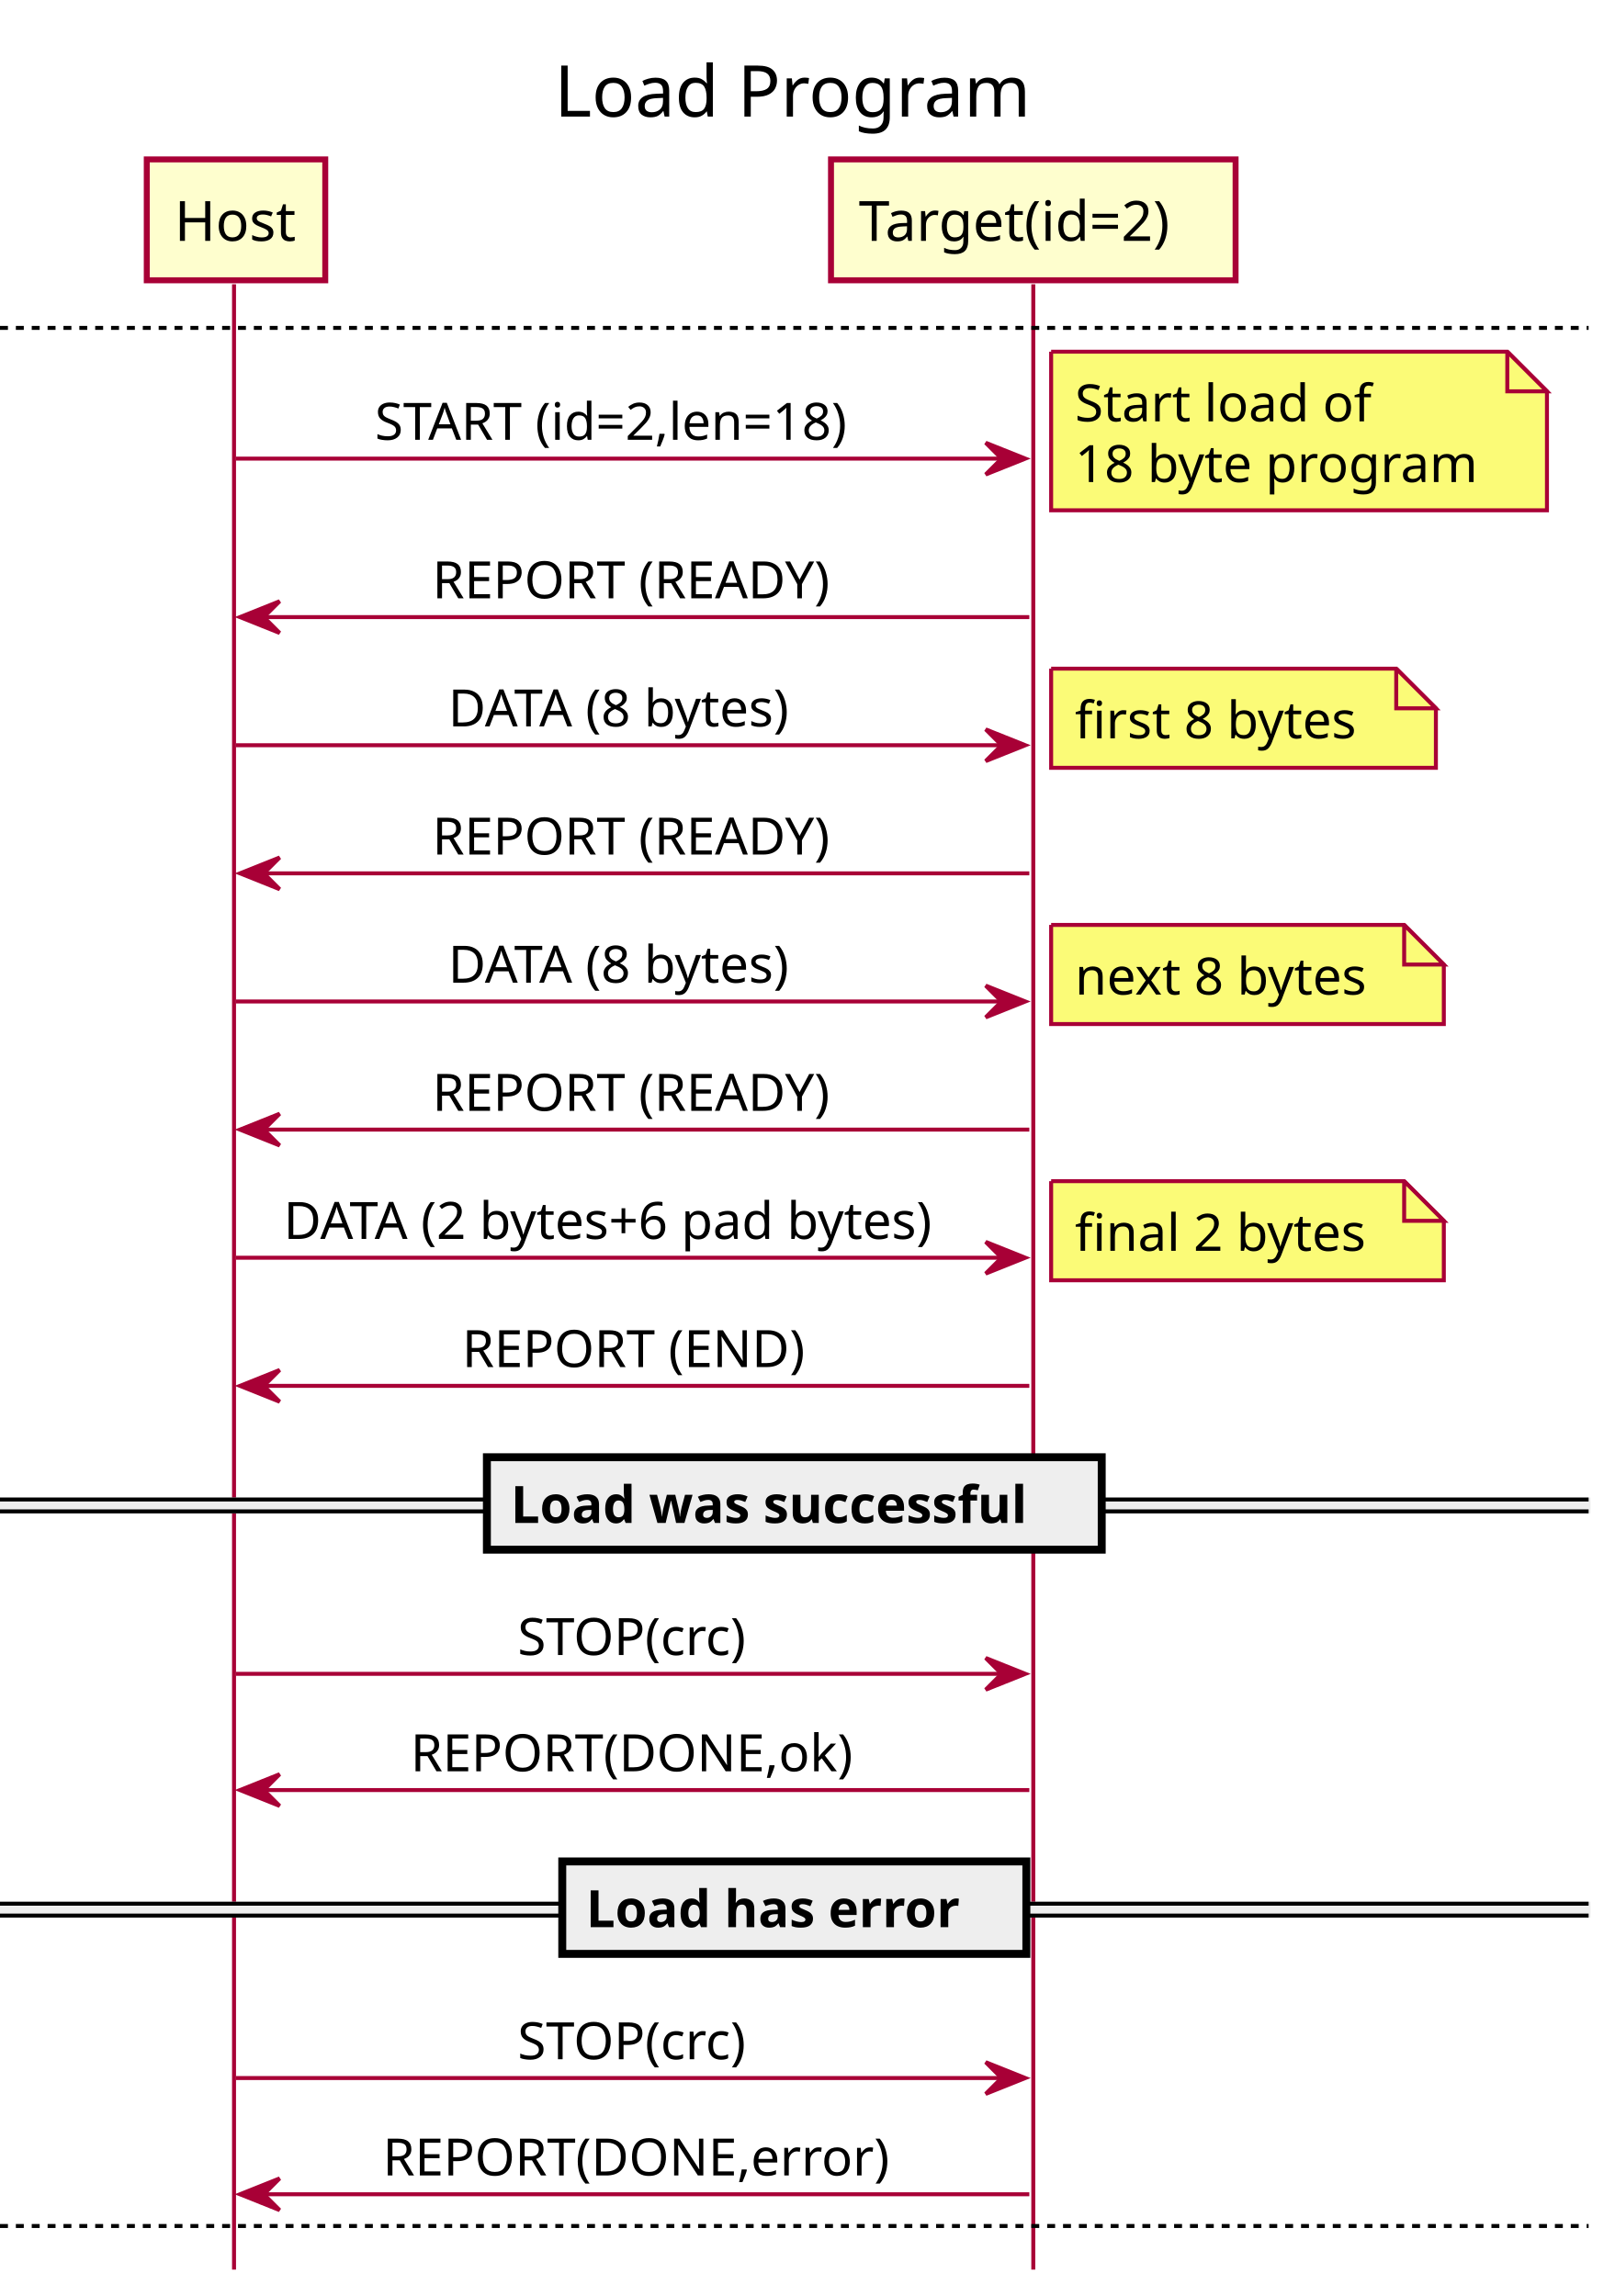
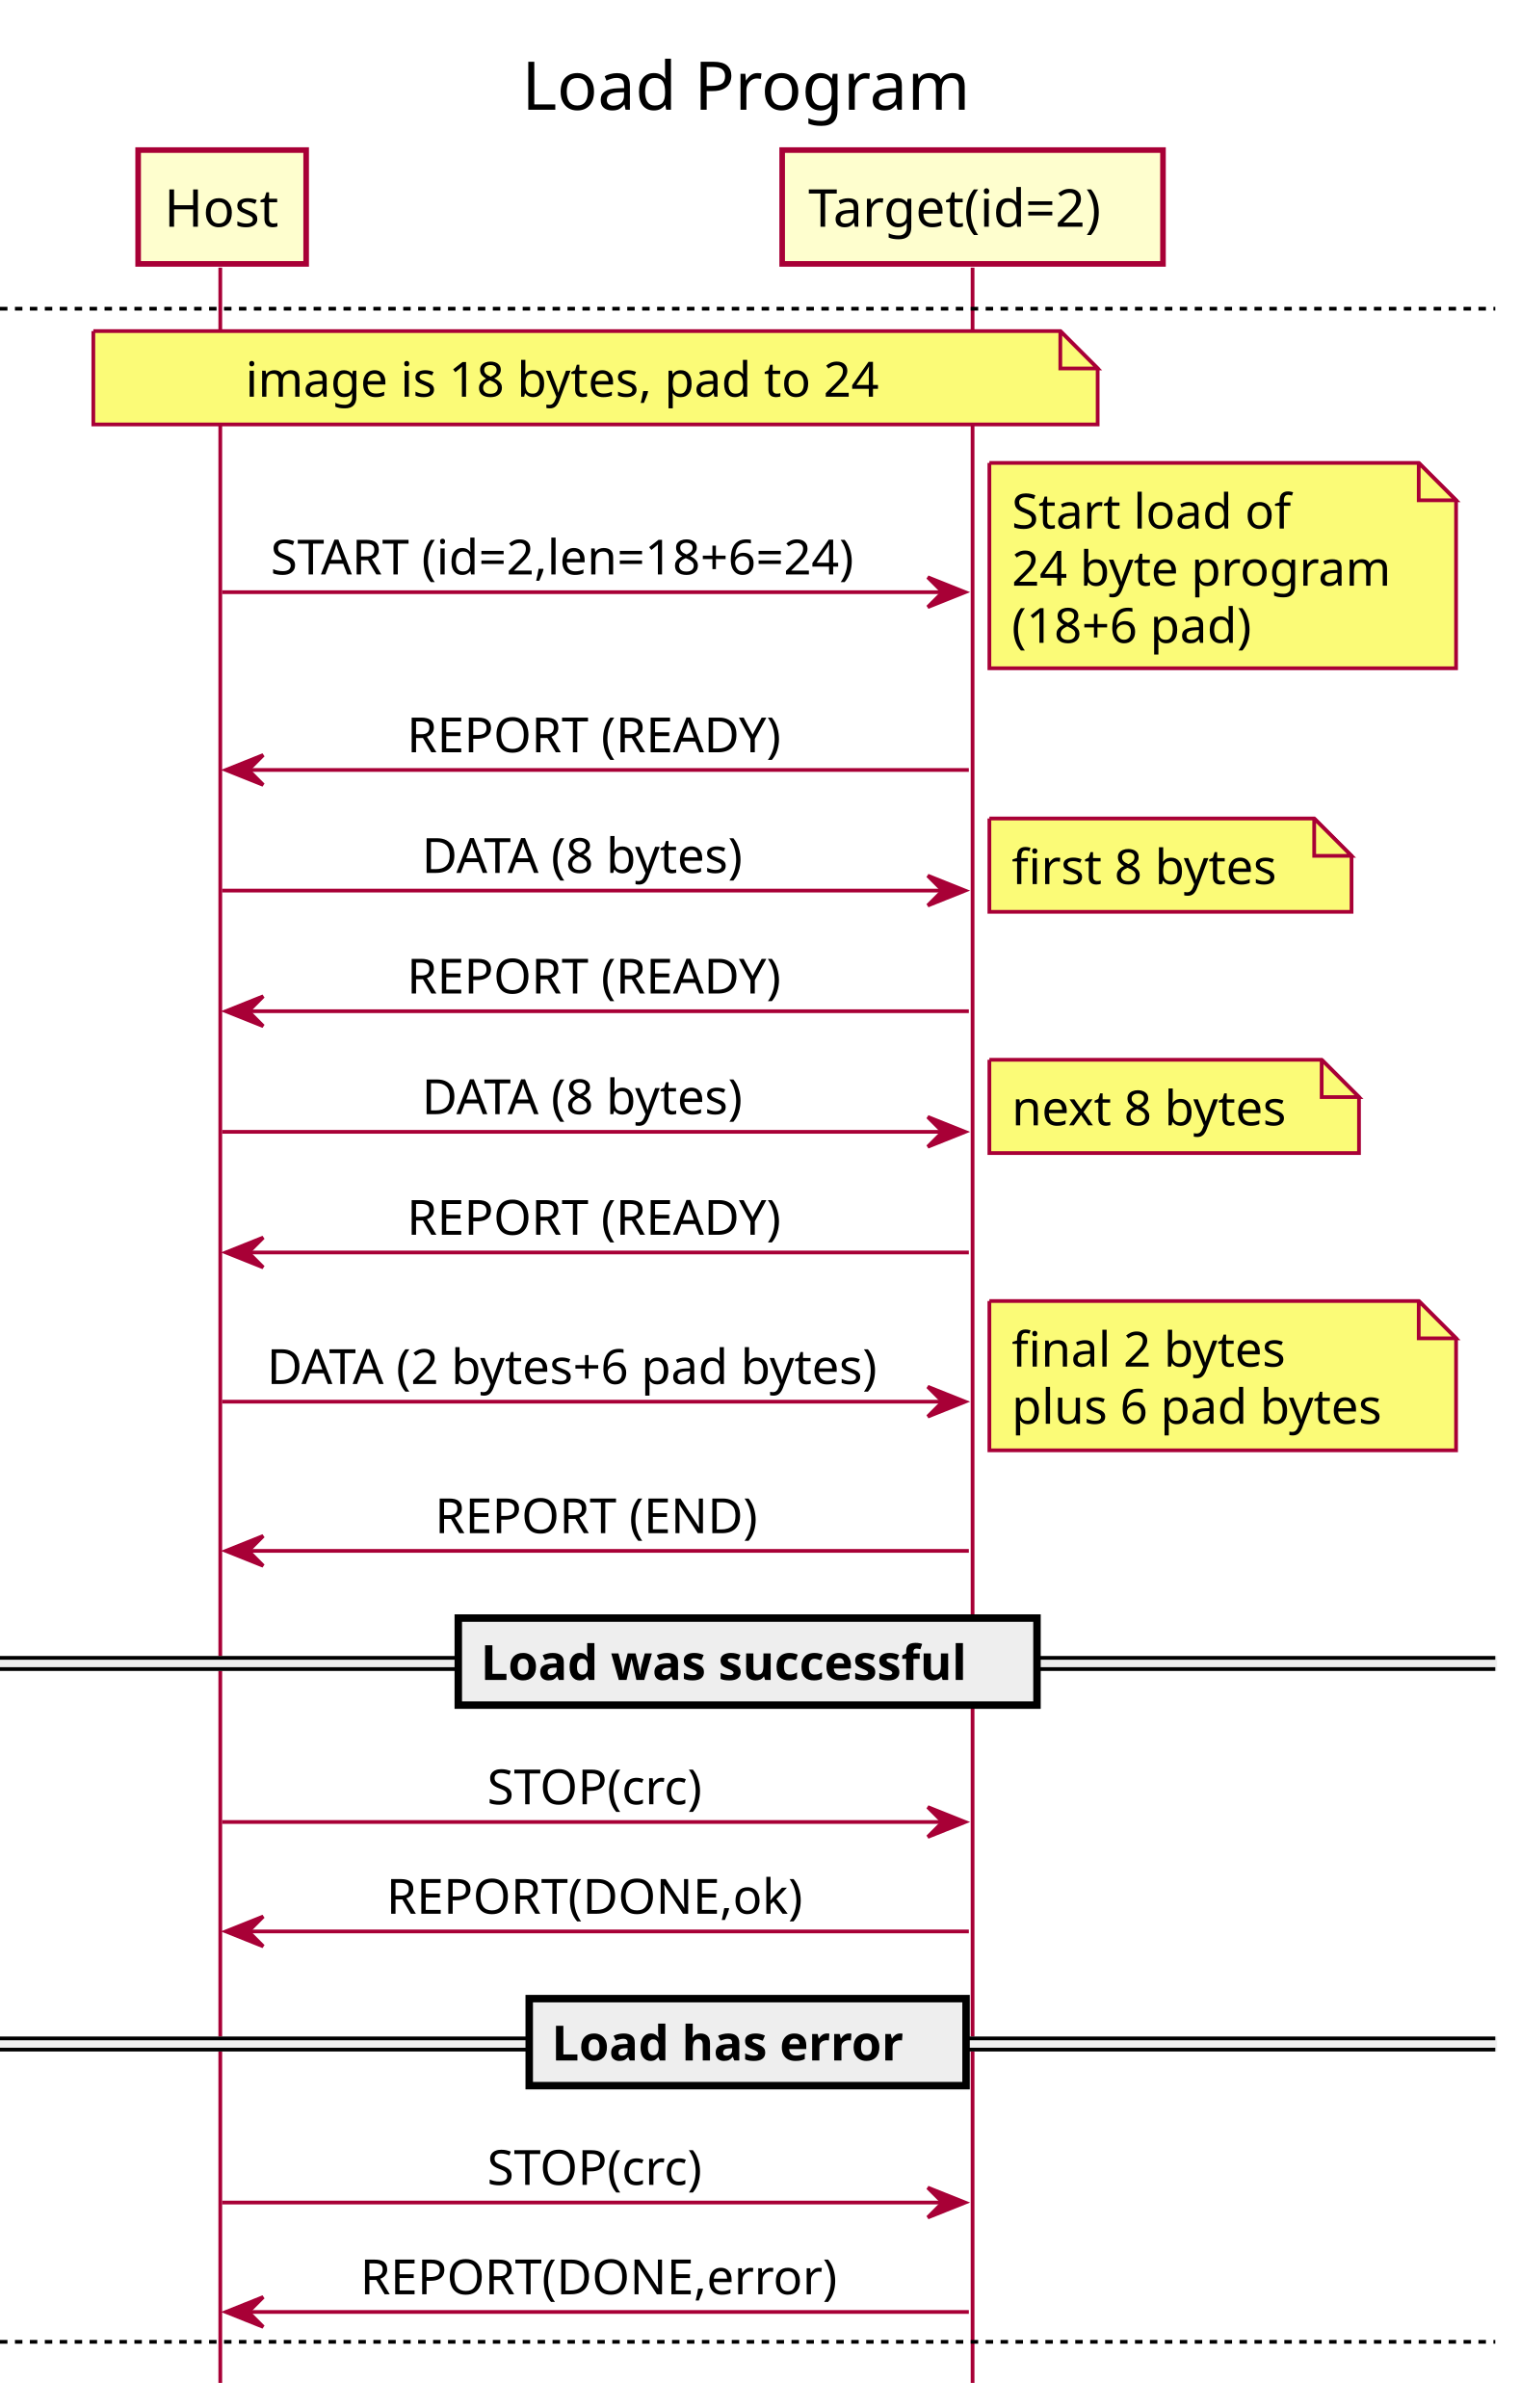
- <svg xmlns="http://www.w3.org/2000/svg" contentScriptType="application/ecmascript" contentStyleType="text/css" height="579px" preserveAspectRatio="none" style="width:407px;height:579px;background:#FFFFFF;" version="1.1" viewBox="0 0 407 579" width="407px" zoomAndPan="magnify">
+ <svg xmlns="http://www.w3.org/2000/svg" contentScriptType="application/ecmascript" contentStyleType="text/css" height="645px" preserveAspectRatio="none" style="width:407px;height:645px;background:#FFFFFF;" version="1.1" viewBox="0 0 407 645" width="407px" zoomAndPan="magnify">
  <defs />
  <g>
    <text fill="#000000" font-family="sans-serif" font-size="18" lengthAdjust="spacing" textLength="121" x="139.75" y="29.402">Load Program</text>
-     <line style="stroke:#A80036;stroke-width:1.0;" x1="59" x2="59" y1="71.688" y2="572.346" />
-     <line style="stroke:#A80036;stroke-width:1.0;" x1="260.5" x2="260.5" y1="71.688" y2="572.346" />
+     <line style="stroke:#A80036;stroke-width:1.0;" x1="59" x2="59" y1="71.688" y2="638.277" />
+     <line style="stroke:#A80036;stroke-width:1.0;" x1="260.5" x2="260.5" y1="71.688" y2="638.277" />
    <rect fill="#FEFECE" height="30.488" style="stroke:#A80036;stroke-width:1.5;" width="45" x="37" y="40.199" />
    <text fill="#000000" font-family="sans-serif" font-size="14" lengthAdjust="spacing" textLength="31" x="44" y="60.734">Host</text>
    <rect fill="#FEFECE" height="30.488" style="stroke:#A80036;stroke-width:1.5;" width="102" x="209.5" y="40.199" />
    <text fill="#000000" font-family="sans-serif" font-size="14" lengthAdjust="spacing" textLength="88" x="216.5" y="60.734">Target(id=2)</text>
    <line style="stroke:#000000;stroke-width:1.0;stroke-dasharray:2.0,2.0;" x1="0" x2="400.5" y1="82.688" y2="82.688" />
-     <polygon fill="#A80036" points="248.5,111.653,258.5,115.653,248.5,119.653,252.5,115.653" style="stroke:#A80036;stroke-width:1.0;" />
-     <line style="stroke:#A80036;stroke-width:1.0;" x1="59.5" x2="254.5" y1="115.653" y2="115.653" />
-     <text fill="#000000" font-family="sans-serif" font-size="13" lengthAdjust="spacing" textLength="131" x="94.5" y="110.911">START (id=2,len=18)</text>
-     <path d="M265,88.688 L265,128.688 L390,128.688 L390,98.688 L380,88.688 L265,88.688 " fill="#FBFB77" style="stroke:#A80036;stroke-width:1.0;" />
-     <path d="M380,88.688 L380,98.688 L390,98.688 L380,88.688 " fill="#FBFB77" style="stroke:#A80036;stroke-width:1.0;" />
-     <text fill="#000000" font-family="sans-serif" font-size="13" lengthAdjust="spacing" textLength="77" x="271" y="106.256">Start load of</text>
-     <text fill="#000000" font-family="sans-serif" font-size="13" lengthAdjust="spacing" textLength="104" x="271" y="121.566">18 byte program</text>
-     <polygon fill="#A80036" points="70.5,151.619,60.5,155.619,70.5,159.619,66.5,155.619" style="stroke:#A80036;stroke-width:1.0;" />
-     <line style="stroke:#A80036;stroke-width:1.0;" x1="64.5" x2="259.5" y1="155.619" y2="155.619" />
-     <text fill="#000000" font-family="sans-serif" font-size="13" lengthAdjust="spacing" textLength="102" x="109" y="150.877">REPORT (READY)</text>
-     <polygon fill="#A80036" points="248.5,183.93,258.5,187.93,248.5,191.93,252.5,187.93" style="stroke:#A80036;stroke-width:1.0;" />
-     <line style="stroke:#A80036;stroke-width:1.0;" x1="59.5" x2="254.5" y1="187.93" y2="187.93" />
-     <text fill="#000000" font-family="sans-serif" font-size="13" lengthAdjust="spacing" textLength="94" x="113" y="183.188">DATA (8 bytes)</text>
-     <path d="M265,168.619 L265,193.619 L362,193.619 L362,178.619 L352,168.619 L265,168.619 " fill="#FBFB77" style="stroke:#A80036;stroke-width:1.0;" />
-     <path d="M352,168.619 L352,178.619 L362,178.619 L352,168.619 " fill="#FBFB77" style="stroke:#A80036;stroke-width:1.0;" />
-     <text fill="#000000" font-family="sans-serif" font-size="13" lengthAdjust="spacing" textLength="76" x="271" y="186.188">first 8 bytes</text>
-     <polygon fill="#A80036" points="70.5,216.24,60.5,220.24,70.5,224.24,66.5,220.24" style="stroke:#A80036;stroke-width:1.0;" />
-     <line style="stroke:#A80036;stroke-width:1.0;" x1="64.5" x2="259.5" y1="220.24" y2="220.24" />
-     <text fill="#000000" font-family="sans-serif" font-size="13" lengthAdjust="spacing" textLength="102" x="109" y="215.498">REPORT (READY)</text>
-     <polygon fill="#A80036" points="248.5,248.551,258.5,252.551,248.5,256.551,252.5,252.551" style="stroke:#A80036;stroke-width:1.0;" />
-     <line style="stroke:#A80036;stroke-width:1.0;" x1="59.5" x2="254.5" y1="252.551" y2="252.551" />
-     <text fill="#000000" font-family="sans-serif" font-size="13" lengthAdjust="spacing" textLength="94" x="113" y="247.809">DATA (8 bytes)</text>
-     <path d="M265,233.24 L265,258.24 L364,258.24 L364,243.24 L354,233.24 L265,233.24 " fill="#FBFB77" style="stroke:#A80036;stroke-width:1.0;" />
-     <path d="M354,233.24 L354,243.24 L364,243.24 L354,233.24 " fill="#FBFB77" style="stroke:#A80036;stroke-width:1.0;" />
-     <text fill="#000000" font-family="sans-serif" font-size="13" lengthAdjust="spacing" textLength="78" x="271" y="250.809">next 8 bytes</text>
-     <polygon fill="#A80036" points="70.5,280.861,60.5,284.861,70.5,288.861,66.5,284.861" style="stroke:#A80036;stroke-width:1.0;" />
-     <line style="stroke:#A80036;stroke-width:1.0;" x1="64.5" x2="259.5" y1="284.861" y2="284.861" />
-     <text fill="#000000" font-family="sans-serif" font-size="13" lengthAdjust="spacing" textLength="102" x="109" y="280.119">REPORT (READY)</text>
-     <polygon fill="#A80036" points="248.5,313.172,258.5,317.172,248.5,321.172,252.5,317.172" style="stroke:#A80036;stroke-width:1.0;" />
-     <line style="stroke:#A80036;stroke-width:1.0;" x1="59.5" x2="254.5" y1="317.172" y2="317.172" />
-     <text fill="#000000" font-family="sans-serif" font-size="13" lengthAdjust="spacing" textLength="177" x="71.5" y="312.43">DATA (2 bytes+6 pad bytes)</text>
-     <path d="M265,297.861 L265,322.861 L364,322.861 L364,307.861 L354,297.861 L265,297.861 " fill="#FBFB77" style="stroke:#A80036;stroke-width:1.0;" />
-     <path d="M354,297.861 L354,307.861 L364,307.861 L354,297.861 " fill="#FBFB77" style="stroke:#A80036;stroke-width:1.0;" />
-     <text fill="#000000" font-family="sans-serif" font-size="13" lengthAdjust="spacing" textLength="78" x="271" y="315.43">final 2 bytes</text>
-     <polygon fill="#A80036" points="70.5,345.482,60.5,349.482,70.5,353.482,66.5,349.482" style="stroke:#A80036;stroke-width:1.0;" />
-     <line style="stroke:#A80036;stroke-width:1.0;" x1="64.5" x2="259.5" y1="349.482" y2="349.482" />
-     <text fill="#000000" font-family="sans-serif" font-size="13" lengthAdjust="spacing" textLength="87" x="116.5" y="344.74">REPORT (END)</text>
-     <rect fill="#EEEEEE" height="3" style="stroke:#EEEEEE;stroke-width:1.0;" width="400.5" x="0" y="378.138" />
-     <line style="stroke:#000000;stroke-width:1.0;" x1="0" x2="400.5" y1="378.138" y2="378.138" />
-     <line style="stroke:#000000;stroke-width:1.0;" x1="0" x2="400.5" y1="381.138" y2="381.138" />
-     <rect fill="#EEEEEE" height="23.311" style="stroke:#000000;stroke-width:2.0;" width="155" x="122.75" y="367.482" />
-     <text fill="#000000" font-family="sans-serif" font-size="13" font-weight="bold" lengthAdjust="spacing" textLength="137" x="128.75" y="384.051">Load was successful</text>
-     <polygon fill="#A80036" points="248.5,418.103,258.5,422.103,248.5,426.103,252.5,422.103" style="stroke:#A80036;stroke-width:1.0;" />
-     <line style="stroke:#A80036;stroke-width:1.0;" x1="59.5" x2="254.5" y1="422.103" y2="422.103" />
-     <text fill="#000000" font-family="sans-serif" font-size="13" lengthAdjust="spacing" textLength="59" x="130.5" y="417.361">STOP(crc)</text>
-     <polygon fill="#A80036" points="70.5,447.414,60.5,451.414,70.5,455.414,66.5,451.414" style="stroke:#A80036;stroke-width:1.0;" />
-     <line style="stroke:#A80036;stroke-width:1.0;" x1="64.5" x2="259.5" y1="451.414" y2="451.414" />
-     <text fill="#000000" font-family="sans-serif" font-size="13" lengthAdjust="spacing" textLength="113" x="103.5" y="446.672">REPORT(DONE,ok)</text>
-     <rect fill="#EEEEEE" height="3" style="stroke:#EEEEEE;stroke-width:1.0;" width="400.5" x="0" y="480.069" />
-     <line style="stroke:#000000;stroke-width:1.0;" x1="0" x2="400.5" y1="480.069" y2="480.069" />
-     <line style="stroke:#000000;stroke-width:1.0;" x1="0" x2="400.5" y1="483.069" y2="483.069" />
-     <rect fill="#EEEEEE" height="23.311" style="stroke:#000000;stroke-width:2.0;" width="117" x="141.75" y="469.414" />
-     <text fill="#000000" font-family="sans-serif" font-size="13" font-weight="bold" lengthAdjust="spacing" textLength="99" x="147.75" y="485.982">Load has error</text>
-     <polygon fill="#A80036" points="248.5,520.035,258.5,524.035,248.5,528.035,252.5,524.035" style="stroke:#A80036;stroke-width:1.0;" />
-     <line style="stroke:#A80036;stroke-width:1.0;" x1="59.5" x2="254.5" y1="524.035" y2="524.035" />
-     <text fill="#000000" font-family="sans-serif" font-size="13" lengthAdjust="spacing" textLength="59" x="130.5" y="519.293">STOP(crc)</text>
-     <polygon fill="#A80036" points="70.5,549.346,60.5,553.346,70.5,557.346,66.5,553.346" style="stroke:#A80036;stroke-width:1.0;" />
-     <line style="stroke:#A80036;stroke-width:1.0;" x1="64.5" x2="259.5" y1="553.346" y2="553.346" />
-     <text fill="#000000" font-family="sans-serif" font-size="13" lengthAdjust="spacing" textLength="127" x="96.5" y="548.604">REPORT(DONE,error)</text>
-     <line style="stroke:#000000;stroke-width:1.0;stroke-dasharray:2.0,2.0;" x1="0" x2="400.5" y1="561.346" y2="561.346" />
+     <path d="M25,88.688 L25,113.688 L294,113.688 L294,98.688 L284,88.688 L25,88.688 " fill="#FBFB77" style="stroke:#A80036;stroke-width:1.0;" />
+     <path d="M284,88.688 L284,98.688 L294,98.688 L284,88.688 " fill="#FBFB77" style="stroke:#A80036;stroke-width:1.0;" />
+     <text fill="#000000" font-family="sans-serif" font-size="13" lengthAdjust="spacing" textLength="179" x="65.75" y="106.256">image is 18 bytes, pad to 24</text>
+     <polygon fill="#A80036" points="248.5,154.619,258.5,158.619,248.5,162.619,252.5,158.619" style="stroke:#A80036;stroke-width:1.0;" />
+     <line style="stroke:#A80036;stroke-width:1.0;" x1="59.5" x2="254.5" y1="158.619" y2="158.619" />
+     <text fill="#000000" font-family="sans-serif" font-size="13" lengthAdjust="spacing" textLength="175" x="72.5" y="153.877">START (id=2,len=18+6=24)</text>
+     <path d="M265,123.998 L265,178.998 L390,178.998 L390,133.998 L380,123.998 L265,123.998 " fill="#FBFB77" style="stroke:#A80036;stroke-width:1.0;" />
+     <path d="M380,123.998 L380,133.998 L390,133.998 L380,123.998 " fill="#FBFB77" style="stroke:#A80036;stroke-width:1.0;" />
+     <text fill="#000000" font-family="sans-serif" font-size="13" lengthAdjust="spacing" textLength="77" x="271" y="141.566">Start load of</text>
+     <text fill="#000000" font-family="sans-serif" font-size="13" lengthAdjust="spacing" textLength="104" x="271" y="156.877">24 byte program</text>
+     <text fill="#000000" font-family="sans-serif" font-size="13" lengthAdjust="spacing" textLength="69" x="271" y="172.188">(18+6 pad)</text>
+     <polygon fill="#A80036" points="70.5,202.24,60.5,206.24,70.5,210.24,66.5,206.24" style="stroke:#A80036;stroke-width:1.0;" />
+     <line style="stroke:#A80036;stroke-width:1.0;" x1="64.5" x2="259.5" y1="206.24" y2="206.24" />
+     <text fill="#000000" font-family="sans-serif" font-size="13" lengthAdjust="spacing" textLength="102" x="109" y="201.498">REPORT (READY)</text>
+     <polygon fill="#A80036" points="248.5,234.551,258.5,238.551,248.5,242.551,252.5,238.551" style="stroke:#A80036;stroke-width:1.0;" />
+     <line style="stroke:#A80036;stroke-width:1.0;" x1="59.5" x2="254.5" y1="238.551" y2="238.551" />
+     <text fill="#000000" font-family="sans-serif" font-size="13" lengthAdjust="spacing" textLength="94" x="113" y="233.809">DATA (8 bytes)</text>
+     <path d="M265,219.24 L265,244.24 L362,244.24 L362,229.24 L352,219.24 L265,219.24 " fill="#FBFB77" style="stroke:#A80036;stroke-width:1.0;" />
+     <path d="M352,219.24 L352,229.24 L362,229.24 L352,219.24 " fill="#FBFB77" style="stroke:#A80036;stroke-width:1.0;" />
+     <text fill="#000000" font-family="sans-serif" font-size="13" lengthAdjust="spacing" textLength="76" x="271" y="236.809">first 8 bytes</text>
+     <polygon fill="#A80036" points="70.5,266.861,60.5,270.861,70.5,274.861,66.5,270.861" style="stroke:#A80036;stroke-width:1.0;" />
+     <line style="stroke:#A80036;stroke-width:1.0;" x1="64.5" x2="259.5" y1="270.861" y2="270.861" />
+     <text fill="#000000" font-family="sans-serif" font-size="13" lengthAdjust="spacing" textLength="102" x="109" y="266.119">REPORT (READY)</text>
+     <polygon fill="#A80036" points="248.5,299.172,258.5,303.172,248.5,307.172,252.5,303.172" style="stroke:#A80036;stroke-width:1.0;" />
+     <line style="stroke:#A80036;stroke-width:1.0;" x1="59.5" x2="254.5" y1="303.172" y2="303.172" />
+     <text fill="#000000" font-family="sans-serif" font-size="13" lengthAdjust="spacing" textLength="94" x="113" y="298.43">DATA (8 bytes)</text>
+     <path d="M265,283.861 L265,308.861 L364,308.861 L364,293.861 L354,283.861 L265,283.861 " fill="#FBFB77" style="stroke:#A80036;stroke-width:1.0;" />
+     <path d="M354,283.861 L354,293.861 L364,293.861 L354,283.861 " fill="#FBFB77" style="stroke:#A80036;stroke-width:1.0;" />
+     <text fill="#000000" font-family="sans-serif" font-size="13" lengthAdjust="spacing" textLength="78" x="271" y="301.43">next 8 bytes</text>
+     <polygon fill="#A80036" points="70.5,331.482,60.5,335.482,70.5,339.482,66.5,335.482" style="stroke:#A80036;stroke-width:1.0;" />
+     <line style="stroke:#A80036;stroke-width:1.0;" x1="64.5" x2="259.5" y1="335.482" y2="335.482" />
+     <text fill="#000000" font-family="sans-serif" font-size="13" lengthAdjust="spacing" textLength="102" x="109" y="330.74">REPORT (READY)</text>
+     <polygon fill="#A80036" points="248.5,371.448,258.5,375.448,248.5,379.448,252.5,375.448" style="stroke:#A80036;stroke-width:1.0;" />
+     <line style="stroke:#A80036;stroke-width:1.0;" x1="59.5" x2="254.5" y1="375.448" y2="375.448" />
+     <text fill="#000000" font-family="sans-serif" font-size="13" lengthAdjust="spacing" textLength="177" x="71.5" y="370.706">DATA (2 bytes+6 pad bytes)</text>
+     <path d="M265,348.482 L265,388.482 L390,388.482 L390,358.482 L380,348.482 L265,348.482 " fill="#FBFB77" style="stroke:#A80036;stroke-width:1.0;" />
+     <path d="M380,348.482 L380,358.482 L390,358.482 L380,348.482 " fill="#FBFB77" style="stroke:#A80036;stroke-width:1.0;" />
+     <text fill="#000000" font-family="sans-serif" font-size="13" lengthAdjust="spacing" textLength="78" x="271" y="366.051">final 2 bytes</text>
+     <text fill="#000000" font-family="sans-serif" font-size="13" lengthAdjust="spacing" textLength="104" x="271" y="381.361">plus 6 pad bytes</text>
+     <polygon fill="#A80036" points="70.5,411.414,60.5,415.414,70.5,419.414,66.5,415.414" style="stroke:#A80036;stroke-width:1.0;" />
+     <line style="stroke:#A80036;stroke-width:1.0;" x1="64.5" x2="259.5" y1="415.414" y2="415.414" />
+     <text fill="#000000" font-family="sans-serif" font-size="13" lengthAdjust="spacing" textLength="87" x="116.5" y="410.672">REPORT (END)</text>
+     <rect fill="#EEEEEE" height="3" style="stroke:#EEEEEE;stroke-width:1.0;" width="400.5" x="0" y="444.069" />
+     <line style="stroke:#000000;stroke-width:1.0;" x1="0" x2="400.5" y1="444.069" y2="444.069" />
+     <line style="stroke:#000000;stroke-width:1.0;" x1="0" x2="400.5" y1="447.069" y2="447.069" />
+     <rect fill="#EEEEEE" height="23.311" style="stroke:#000000;stroke-width:2.0;" width="155" x="122.75" y="433.414" />
+     <text fill="#000000" font-family="sans-serif" font-size="13" font-weight="bold" lengthAdjust="spacing" textLength="137" x="128.75" y="449.982">Load was successful</text>
+     <polygon fill="#A80036" points="248.5,484.035,258.5,488.035,248.5,492.035,252.5,488.035" style="stroke:#A80036;stroke-width:1.0;" />
+     <line style="stroke:#A80036;stroke-width:1.0;" x1="59.5" x2="254.5" y1="488.035" y2="488.035" />
+     <text fill="#000000" font-family="sans-serif" font-size="13" lengthAdjust="spacing" textLength="59" x="130.5" y="483.293">STOP(crc)</text>
+     <polygon fill="#A80036" points="70.5,513.346,60.5,517.346,70.5,521.346,66.5,517.346" style="stroke:#A80036;stroke-width:1.0;" />
+     <line style="stroke:#A80036;stroke-width:1.0;" x1="64.5" x2="259.5" y1="517.346" y2="517.346" />
+     <text fill="#000000" font-family="sans-serif" font-size="13" lengthAdjust="spacing" textLength="113" x="103.5" y="512.604">REPORT(DONE,ok)</text>
+     <rect fill="#EEEEEE" height="3" style="stroke:#EEEEEE;stroke-width:1.0;" width="400.5" x="0" y="546.001" />
+     <line style="stroke:#000000;stroke-width:1.0;" x1="0" x2="400.5" y1="546.001" y2="546.001" />
+     <line style="stroke:#000000;stroke-width:1.0;" x1="0" x2="400.5" y1="549.001" y2="549.001" />
+     <rect fill="#EEEEEE" height="23.311" style="stroke:#000000;stroke-width:2.0;" width="117" x="141.75" y="535.346" />
+     <text fill="#000000" font-family="sans-serif" font-size="13" font-weight="bold" lengthAdjust="spacing" textLength="99" x="147.75" y="551.914">Load has error</text>
+     <polygon fill="#A80036" points="248.5,585.967,258.5,589.967,248.5,593.967,252.5,589.967" style="stroke:#A80036;stroke-width:1.0;" />
+     <line style="stroke:#A80036;stroke-width:1.0;" x1="59.5" x2="254.5" y1="589.967" y2="589.967" />
+     <text fill="#000000" font-family="sans-serif" font-size="13" lengthAdjust="spacing" textLength="59" x="130.5" y="585.225">STOP(crc)</text>
+     <polygon fill="#A80036" points="70.5,615.277,60.5,619.277,70.5,623.277,66.5,619.277" style="stroke:#A80036;stroke-width:1.0;" />
+     <line style="stroke:#A80036;stroke-width:1.0;" x1="64.5" x2="259.5" y1="619.277" y2="619.277" />
+     <text fill="#000000" font-family="sans-serif" font-size="13" lengthAdjust="spacing" textLength="127" x="96.5" y="614.535">REPORT(DONE,error)</text>
+     <line style="stroke:#000000;stroke-width:1.0;stroke-dasharray:2.0,2.0;" x1="0" x2="400.5" y1="627.277" y2="627.277" />
  </g>
</svg>
